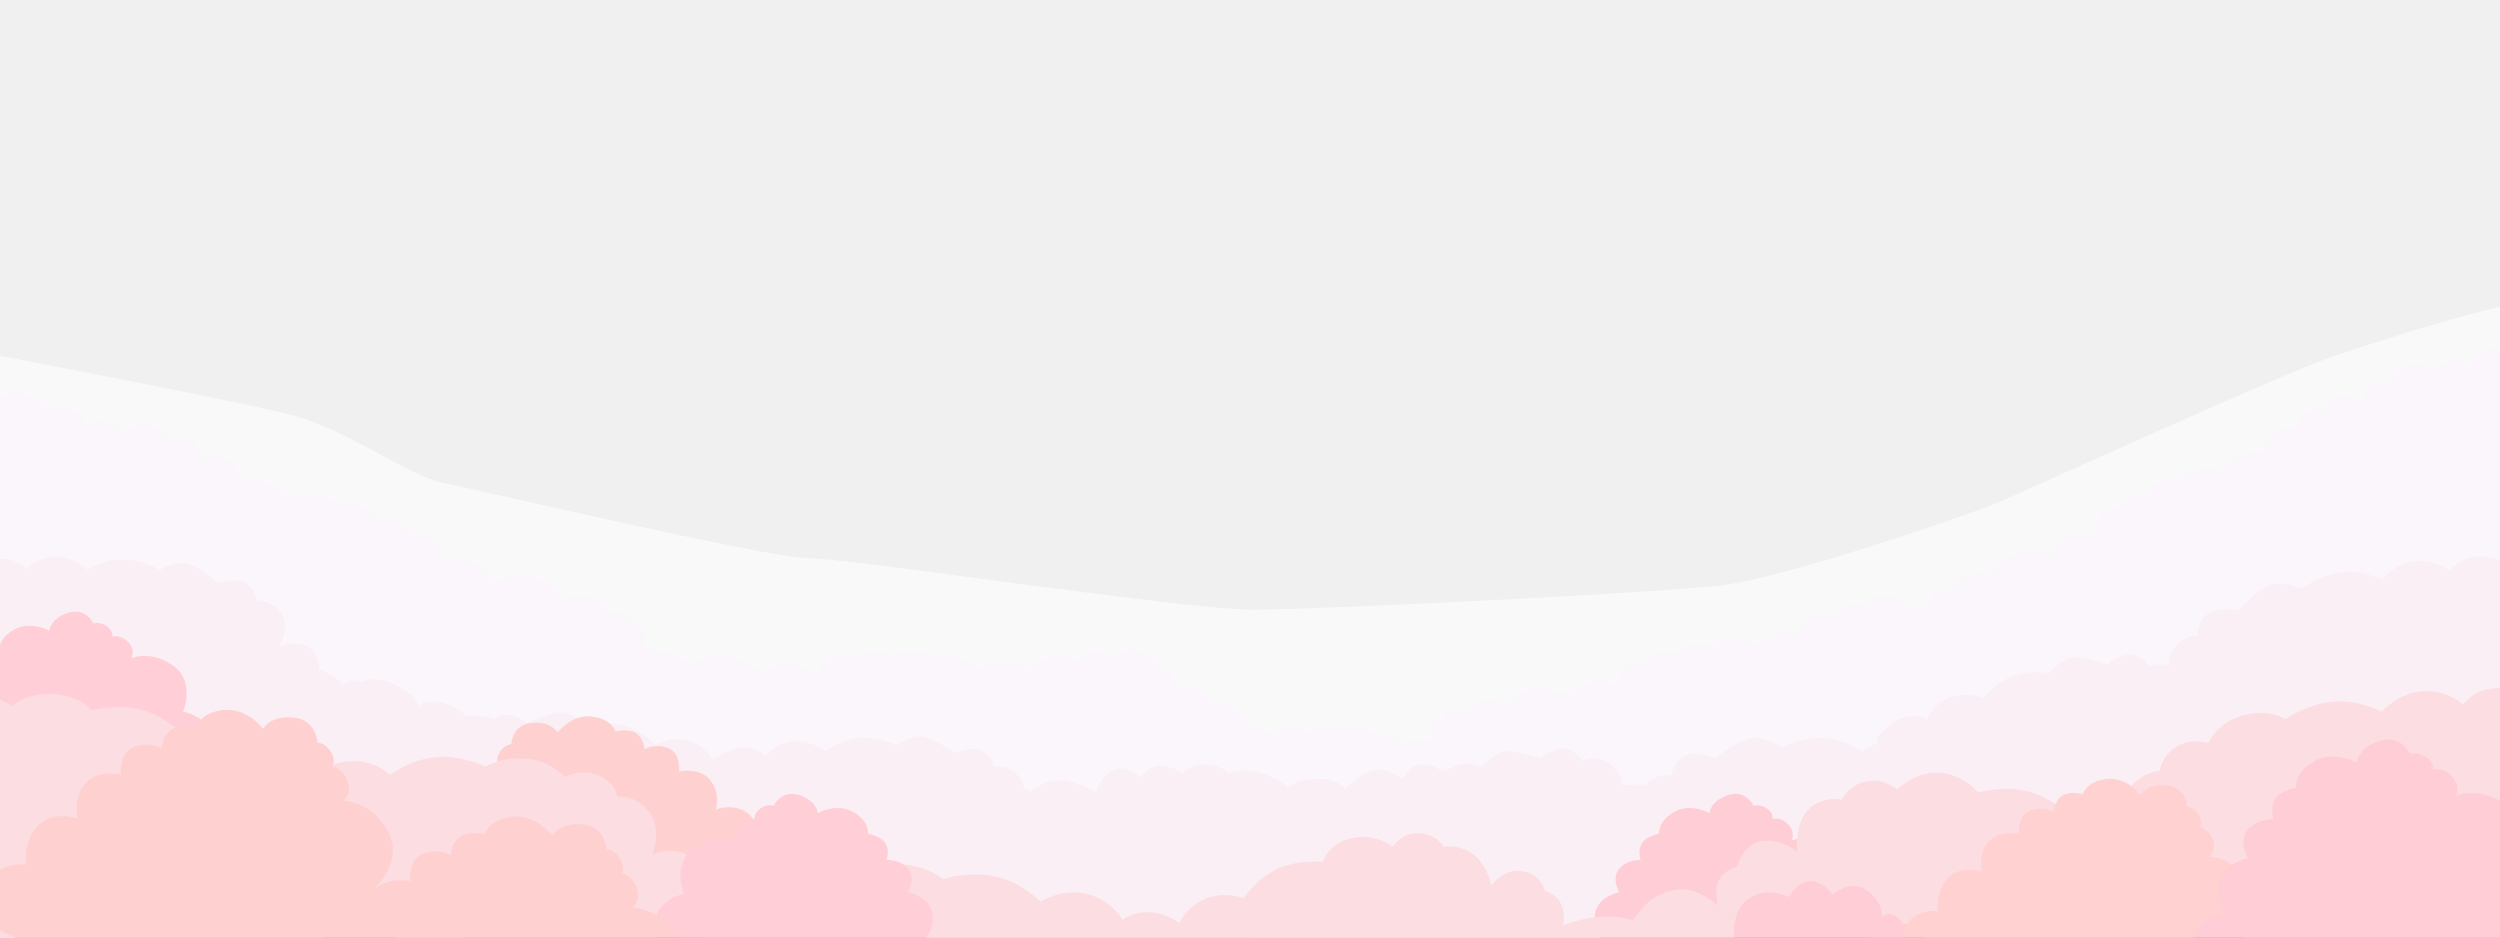
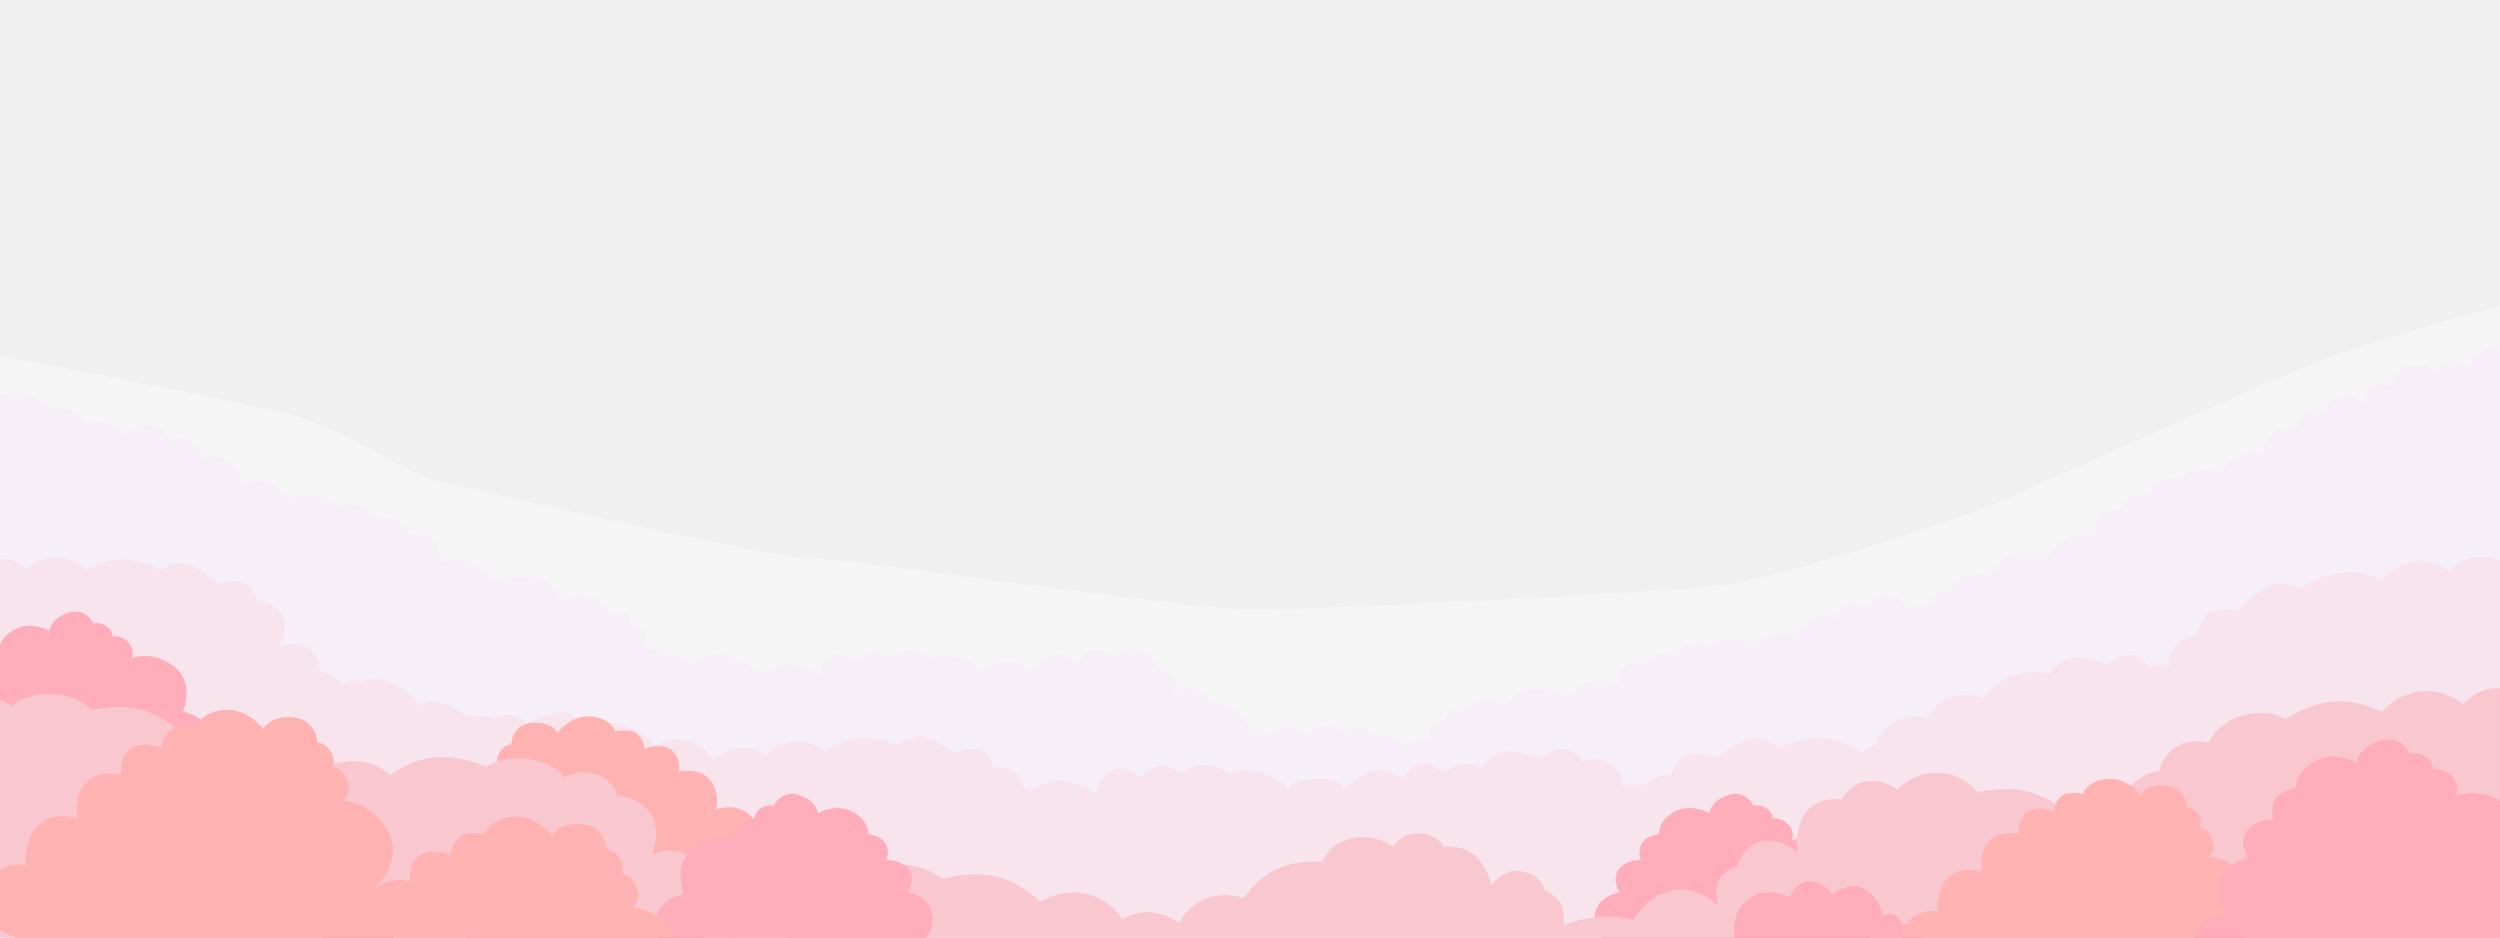
- <svg xmlns="http://www.w3.org/2000/svg" width="1920" height="720" version="1.1" viewBox="0 0 1920 720">
-   <g transform="translate(0 -332.36)">
-     <rect x="1192.5" y="-362.14" width="266.5" height="127" fill="#fff" fill-opacity=".399" />
-     <path transform="translate(0 332.36)" d="m1920 265.95c-1.972 0.058-4.06 0.27-6.285 0.748-14.541 3.123-18.766 15.471-18.766 15.471s-4.633-6.237-14.023-4.641c-9.39 1.596-10.467 8.896-10.467 8.896s-5.616-8.94-20.318-5.686c-14.703 3.254-13.377 15.906-13.377 15.906s-9.7-4.107-16.221 0.299-5.178 12.879-5.178 12.879-4.721-5.92-13.604-5.82c-1.269 0.014-2.623 0.152-4.061 0.447-11.498 2.358-11.393 11.641-11.393 11.641s-10.229-2.912-16.086 1.029c-5.857 3.941-5.527 11.828-5.527 11.828s-12.96-2.678-18.926 4.025c-5.965 6.703-8.682 15.193-8.682 15.193s-6.216-4.288-18.047 2.228c-11.831 6.516-11.422 11.299-11.422 11.299s-5.788-3.29-18.34-1.186c-12.552 2.104-15.842 7.891-15.842 7.891s-4.676-2.353-13.354 0.797c-8.678 3.15-10.484 10.186-10.484 10.186s-6.638-1.153-12.953 1.451c-6.316 2.604-7.664 10.977-7.664 10.977s-11.682-3.818-16.848 4.193c-5.165 8.011-2.189 14.639-2.189 14.639s-13.215-1.624-21.834 2.209c-8.619 3.833-12.984 13.152-12.984 13.152s-18.828-2.866-30.238 0.518c-11.41 3.383-15.541 15.436-15.541 15.436s-9.262-3.681-18.623-0.473c-9.361 3.208-13.697 12.869-13.697 12.869s-5.64-1.584-9.594 0.475c-3.953 2.058-3.828 7.553-3.828 7.553s-6.231 1.179-8.459 5.986c-0.277-0.257-0.577-0.509-0.912-0.744-5.78-4.054-10.463-2.131-10.463-2.131s-4.596-8.757-16.332-8.609c-11.737 0.147-13.385 9.281-13.385 9.281s-9.495-4.787-15.99-2.022-7.66 10.572-7.66 10.572-12.223-5.075-19.346 0.383c-7.123 5.458-11.391 13.283-11.391 13.283s-5.297-5.382-18.145-1.215c-12.848 4.167-13.348 8.941-13.348 8.941s-5.064-4.324-17.787-4.625c-12.724-0.301-17.047 4.762-17.047 4.762s-4.146-3.193-13.262-1.736c-9.116 1.457-12.219 8.025-12.219 8.025s-6.301-2.385-12.994-1.02c-6.693 1.366-9.598 9.334-9.598 9.334s-10.75-5.954-17.334 0.939c-6.584 6.893-4.914 13.963-4.914 13.963s-12.67-4.088-21.857-1.949c-9.188 2.138-15.234 10.467-15.234 10.467s-17.947-6.365-29.791-5.195c-11.844 1.17-18.176 12.229-18.176 12.229s-8.399-5.363-18.197-3.978c-9.798 1.385-15.879 10.055-15.879 10.055s-5.241-2.619-9.512-1.344c-4.271 1.276-5.184 6.695-5.184 6.695s-6.893-0.034-9.816 4.83c-2.924 4.864 0.596 10.75 0.596 10.75s-15.506-3.351-21.516 4.637c-0.069 0.092-0.128 0.187-0.193 0.279-0.901 3e-3 -1.49 0.107-1.49 0.107 0 0-0.25-4.25-4.5-7.25-4.25-3-12.5 0.25-12.5 0.25s-10.25-8-15.25-8-10.5 3.5-10.5 3.5-8-4.25-16.5-3.75c-8.5 0.5-15 5.25-15 5.25s-6-5.5-14-5c-8 0.5-12.5 6-12.5 6s-3.75-4.25-10.5-4c-2.056 0.076-4.087 0.573-5.92 1.223-1.313-5.548-4.317-13.12-11.201-16.66-11.54-5.935-17.613-5.269-17.613-5.269s-4.423-8.297-13.982-10.586c-9.559-2.288-16.297 3.545-16.297 3.545s5.679-7.472 0.443-13.572c-5.236-6.1-10.943-5.299-10.943-5.299s-2.607-10.954-15.598-14.096c-12.99-3.142-17.381 6.473-17.381 6.473s-9.127-7.957-17.072-6.734c-7.945 1.223-11.428 9.508-11.428 9.508 0 0-12.056-9.04-21.451-5.023-9.395 4.016-16.307 11.449-16.307 11.449s-4.327-7.428-19.676-6.447c-15.348 0.981-17.246 6.106-17.246 6.106s-4.367-6.195-18.32-10.109c-13.953-3.914-20.148 0.453-20.148 0.453s-3.677-4.689-14.145-5.648c-10.468-0.959-15.738 5.414-15.738 5.414s-6.279-4.404-14.049-4.781c-7.769-0.377-13.219 7.596-13.219 7.596s-10.184-9.595-19.389-3.844c-9.205 5.752-9.352 14.023-9.352 14.023s-12.83-8.078-23.568-8.305c-10.739-0.227-19.754 7.26-19.754 7.26s-18.01-12.076-31.406-14.119c-13.397-2.043-23.494 8.373-23.494 8.373s-7.748-8.267-18.934-9.508c-7.544-4.52-18.951-3.42-18.951-3.42s4.757-6.191 2.092-12.078c-2.664-5.887-10.463-6.76-10.463-6.76s-0.319-6.25-4.981-8.256c-4.662-2.006-10.934 0.264-10.934 0.264s-5.734-10.608-16.633-13.467c-10.898-2.859-21.107 2.098-21.107 2.098s-5.701-13.34-18.941-16.227c-13.241-2.886-34.379 1.945-34.379 1.945s-5.739-10.219-15.848-13.85c-10.109-3.631-24.979-0.68-24.979-0.68s2.824-7.775-3.713-16.439c-6.537-8.665-19.482-3.35-19.482-3.35s-2.233-9.396-9.623-11.824c-7.39-2.428-14.83-0.562-14.83-0.562s-2.642-7.839-12.76-10.689c-10.118-2.85-15.229 0.215-15.229 0.215s-4.22-6.296-18.65-7.635c-14.43-1.339-20.727 2.883-20.727 2.883s0.065-5.464-13.916-11.873c-13.981-6.409-20.682-1.022-20.682-1.022s-3.795-9.413-11.131-16.525c-7.336-7.113-21.828-2.986-21.828-2.986 1e-5 0-0.286-8.984-7.268-12.969-6.981-3.985-18.352 0.178-18.352 0.178s-0.658-10.548-13.912-12.264c-13.254-1.715-19.609 7.582-19.609 7.582s-3.08-7.977-13.115-10.221c-10.035-2.244-16.193 4.332-16.193 4.332s-1.516-9.521-10.949-13.141c-9.434-3.62-16.844-0.619-16.844-0.619 0 0-5.184-8.297-16.334-10.635-11.52-2.415-20.431-0.455-22.064-0.055v314.44l428.5 3.615c-0.577 6.08 0.172 14.034 6.109 20.236 11.108 11.603 32.52 17.859 32.52 17.859l160.99 60.146h331.16l19.82-79.963 104.74 4.242c4.879 4.531 10.389 5.123 10.389 5.123s-2.095 16.673 9.877 24.135c11.972 7.462 31.553 8.137 31.553 8.137l354.41 38.326h78.092l-0.949-138.72 352.79-29.014v-286.32zm-443.02 212.82c0.051 0.067 0.063 0.083 0.105 0.137-0.175 0.218-0.285 0.365-0.285 0.365s0.079-0.206 0.18-0.502z" fill="#f2e7f4" fill-rule="evenodd" />
-     <path transform="translate(0 332.36)" d="m1905.6 427.49c-1.653-0.041-3.319 0.025-4.973 0.229-13.227 1.631-19.199 11.086-19.199 11.086s-10.492-9.302-26.232-7.766c-15.741 1.536-25.703 14.133-25.703 14.133s-14.152-7.213-30.867-5.519c-16.715 1.693-30.965 12.482-30.965 12.482s-11.813-5.092-21.553-3.523c-9.74 1.569-27.197 20.369-27.197 20.369s-17.09-3.742-24.428 3.436c-7.338 7.178-6.49 15.533-6.49 15.533s-11.593-0.63-19.607 11.652c-2.478 3.798-2.963 8.089-2.455 12.203-8.97-2.989-15.49 0.838-15.49 0.838s-2.717-6.844-11.324-9.465c-8.607-2.621-20.393 7.193-20.393 7.193s-21.174-7.576-29.385-4.863c-8.211 2.713-15.346 11.445-15.346 11.445s-15.443-2.64-29.131 2.793c-13.688 5.433-21.785 16.762-21.785 16.762s-12.838-5.777-25.705-0.615c-12.867 5.162-17.271 16.635-17.271 16.635s-8.464-4.944-19.414-0.871c-10.95 4.073-19.047 15.4-19.047 15.4l0.979 3.428c-7.472 2.857-12.238 7.117-12.238 7.117s-12.72-9.516-29.479-10.691c-16.759-1.175-32.637 7.033-32.637 7.033s-10.774-7.028-20.639-7.139c-9.865-0.111-30.264 15.445-30.264 15.445s-16.206-6.594-24.658-0.77c-8.452 5.825-9.039 14.203-9.039 14.203s-10.755-2.46-20.549 7.369c-0.413-0.053-0.833-0.094-1.266-0.111-11.074-0.439-16.004 0.143-16.004 0.143s0.172-10.85-11.024-17.17-19.961-1.147-19.961-1.147-2.717-6.844-11.324-9.465c-8.607-2.621-20.393 7.193-20.393 7.193s-21.174-7.576-29.385-4.863c-8.211 2.713-15.344 11.445-15.344 11.445s-0.94-0.157-2.512-0.314c-1.287-0.526-2.681-0.986-4.199-1.353-7.781-1.882-12.942 0.11-16.15 2.531-2.092 0.49-4.2 1.108-6.271 1.93-0.517 0.205-1.011 0.433-1.512 0.654-3.923-2.672-10.629-6.372-16.793-5.424-9.392 1.445-13.508 11.24-13.508 11.24s-14.252-10.685-25.358-5.938c-11.106 4.747-19.275 13.533-19.275 13.533s-5.117-8.783-23.26-7.623c-18.143 1.159-20.385 7.219-20.385 7.219s-5.162-7.322-21.656-11.949c-16.494-4.627-23.818 0.535-23.818 0.535s-4.343-5.544-16.717-6.678c-12.374-1.134-18.607 6.4-18.607 6.4s-7.422-5.206-16.605-5.652c-9.184-0.446-15.625 8.98-15.625 8.98s-12.039-11.344-22.92-4.545c-10.881 6.799-11.055 16.576-11.055 16.576s-15.165-9.548-27.859-9.816c-12.694-0.269-23.35 8.582-23.35 8.582s-1.863-1.227-4.715-2.947c-0.399-3.317-1.592-6.561-4.152-9.16-9.044-9.178-18.918-6.611-18.918-6.611s-0.728-7.346-8.299-12.246c-7.571-4.9-21.637 1.305-21.637 1.305s-18.312-13.142-26.973-12.793c-8.661 0.349-17.943 6.793-17.943 6.793s-14.155-6.802-28.844-5.344c-14.689 1.459-25.617 10.139-25.617 10.139s-10.777-9.109-24.6-7.686c-13.823 1.424-21.232 11.266-21.232 11.266s-6.792-7.101-18.467-6.197c-10.291 0.797-19.979 7.62-22.137 9.23-0.724-1.351-6.272-11.036-18.67-14.689-13.329-3.928-25.59 3.057-25.59 3.057s-9.156-10.532-23.33-14.652c-14.174-4.12-29.334-0.019-29.334-0.019s-7.947-8.036-16.398-9.963c-8.451-1.927-28.857 7.646-28.857 7.646 1e-5 0-12.692-8.673-21.031-5.24-1.618 0.666-2.994 1.471-4.17 2.334-11.224-3.646-21.355-2.066-21.355-2.066s-7.192-6.882-19.238-10.277c-12.046-3.396-17.828 2.695-17.828 2.695-1.987-4.513-3.323-9.076-18.834-16.9-15.511-7.824-24.262-1.693-24.262-1.693s-8.937-3.036-15.709 2.234c-1.9-6.274-17.693-11.727-17.693-11.727s0.23-13.676-10.146-18.158c-10.377-4.482-20.789 0.746-20.789 0.746s9.651-16.745 1.316-26.867c-8.335-10.122-18.572-8.416-18.572-8.416 0 0-0.074-7.51-7.303-13.162-7.229-5.652-22.045-0.639-22.045-0.639s-17.369-14.981-26.178-15.412c-8.809-0.432-18.801 5.26-18.801 5.26s-13.729-8.178-28.748-8.031c-15.019 0.147-26.881 7.955-26.881 7.955s-10.096-10.208-24.234-10.018c-14.138 0.19-22.541 9.492-22.541 9.492s-6.24-7.813-18.154-7.955c-0.691-8e-3 -1.381 0.017-2.068 0.059v140.9l302.1 36.727c-0.457 5.857 5.398 14.334 5.398 14.334s-21.588-6.699-38.342-3.406c-16.753 3.293-20.451 17.563-23.527 21.307l-18.436 18.469 335.77 62.369h1.174l1.559-8.402 29.953 0.01c3.174 4.566 7.047 7.145 9.344 8.393h928.54l-1.32-44.641 276.62-69.777 111.16-22.555v-152.9c-4.013-1.289-9.125-2.509-14.402-2.641z" fill="#f3d5e2" fill-rule="evenodd" />
-     <path transform="translate(0 332.36)" d="m1333 609.69c-1.786-0.016-3.757 0.278-5.922 1-13.857 4.619-14.188 13.857-14.188 13.857s-14.186-8.249-27.053-0.99c-12.867 7.258-11.549 16.826-11.549 16.826s-10.228 1.651-13.527 7.59c-3.299 5.939-0.658 12.537-0.658 12.537s-9.24-0.991-16.168 6.268c-6.928 7.258-0.33 18.477-0.33 18.477s-14.845 2.64-18.145 14.518c-2.727 9.819 2.161 17.743 3.955 20.227h206.57c2.066-4.543 3.241-10.321 0.959-16.598-5.279-14.517-21.445-16.826-21.445-16.826s9.898-22.765-7.588-35.303c-17.486-12.537-32.004-5.609-32.004-5.609s3.38-6.382-2.558-12.518-11.975-4.211-11.975-4.211 0.677-4.881-4.932-8.346c-5.609-3.464-9.568-1.65-9.568-1.65s-4.228-9.16-13.873-9.248z" fill="#ff8094" fill-rule="evenodd" />
-     <path transform="translate(0 332.36)" d="m58.029 469.69c-1.786-0.016-3.757 0.278-5.922 1-13.857 4.619-14.188 13.857-14.188 13.857s-14.186-8.249-27.053-0.99c-6.961 3.927-9.755 8.52-10.867 11.918v166.79l132.28-3.182s29.034-5.278 34.973-29.033-13.197-40.25-13.197-40.25 13.197-11.878 7.918-26.395c-5.279-14.517-21.445-16.826-21.445-16.826s9.898-22.765-7.588-35.303c-17.486-12.537-32.004-5.609-32.004-5.609s3.38-6.382-2.559-12.518c-5.939-6.135-11.975-4.211-11.975-4.211s0.677-4.881-4.932-8.346c-5.609-3.464-9.568-1.65-9.568-1.65s-4.228-9.16-13.873-9.248z" fill="#ff8196" fill-rule="evenodd" />
-     <path transform="translate(0 332.36)" d="m451.33 550.13c-14.014 0.199-23.109 12.553-23.109 12.553s-4.234-8.872-19.709-7.51c-15.475 1.362-15.82 16.43-15.82 16.43s-4.63-0.093-8.635 5.662c-4.005 5.755-1.279 10.23-1.279 10.23s-6.701 0.679-9.896 9.18c-3.195 8.501 2.803 13.297 2.803 13.297s-17.096-0.612-28.846 19.025c-11.75 19.637 7.547 37.656 7.547 37.656s-14.795 9.1-13.797 25.498c0.998 16.399 18.904 22.396 18.904 22.396s-0.982 2.072-1.988 5.455h182.97l58.891-23.898s17.498-12.567 10.736-29.906c-6.762-17.339-26.1-14.301-26.1-14.301s1.952-15.767-8.185-25.902c-10.138-10.136-26.006-4.394-26.006-4.394s3.812-12.366-4.438-22.557c-8.249-10.19-23.852-6.477-23.852-6.477s1.687-13.74-8.146-17.887c-9.833-4.147-18.426 0.73-18.426 0.73s-0.221-7.555-5.955-11.951c-5.734-4.397-16.41-1.674-16.41-1.674s-2.765-9.893-18.393-11.525c-0.977-0.102-1.931-0.144-2.865-0.131z" fill="#f88" fill-rule="evenodd" />
-     <path transform="translate(0 332.36)" d="m1918 528.53c-0.994 0.01-1.99 0.056-2.982 0.145-15.878 1.414-23.398 12.477-23.398 12.477s-12.166-11.543-31.045-10.344c-18.88 1.199-31.299 15.854-31.299 15.854s-16.628-9.195-36.678-7.848c-20.05 1.348-37.521 13.668-37.521 13.668s-11.528-8.598-32.162-3.051c-20.634 5.547-26.795 21.217-26.795 21.217s-12.59-4.194-24.039 2.498-13.691 18.928-13.691 18.928-9.445 0.552-18.963 8.807c-9.518 8.255-7.346 24.607-7.346 24.607s-4.252-1.797-6.65-2.467c-18.22-5.09-34.774 4.652-34.774 4.652s-12.667-14.162-32.041-19.498c-19.374-5.336-39.93 0.537-39.93 0.537s-8.941-13.17-28.172-15.1c-19.231-1.93-33.48 12.816-33.48 12.816s-9.663-8.554-22.982-6.461c-13.319 2.094-19.701 14.254-19.701 14.254s-13.011-3.504-24.518 6.555c-11.507 10.058-9.891 33.166-9.891 33.166s-11.673-10.331-26.629-8.09c-14.957 2.241-19.346 20.008-19.346 20.008s-7.932 1.065-13.246 8.971c-5.314 7.906-1.152 20.9-1.152 20.9s-16.37-15.994-34.102-12.248c-17.732 3.746-23.721 13.414-31.67 23.248-4.914-1.551-10.348-2.658-16.205-2.856-20.824-0.704-37.024 7.072-37.024 7.072s1.966-11.532-2.594-18.301c-4.56-6.769-11.598-8.432-11.598-8.432s-2.043-13.144-18.777-15.271c-13.448-1.709-22.25 11.285-22.25 11.285s-3.405-17.47-15.1-24.908-21.453-4.805-21.453-4.805-3.621-8.848-17.871-10.387-21.022 10.146-21.022 10.146-14.341-10.648-32.102-6.416c-17.76 4.232-21.969 18.021-21.969 18.021s-19.059-1.986-35.332 5.738c-16.273 7.725-25.252 22.197-25.252 22.197s-16.13-6.025-31.422 1.303c-10.192 4.884-15.554 12.871-18.01 17.668-4.787-3.083-10.549-5.995-16.693-7.348-16.096-3.544-26.951 5.021-26.951 5.021s-8.405-15.166-27.393-19.855c-18.987-4.69-35.791 5.896-35.791 5.896s-13.533-14.237-33.721-19.145c-20.188-4.908-41.246 1.805-41.246 1.805s-10.618-9.741-30.135-11.215-33.646 10.787-33.646 10.787-12.378-9.19-25.568-5.521c-13.191 3.669-18.297 14.912-18.297 14.912s-14.199-2.774-24.566 4.012c-10.367 6.786-11.651 18.604-11.783 21.072-16.984-2.248-33.025-0.383-33.025-0.383 0 0 13.773-7.322 11.848-20.512-1.925-13.19-14.941-12.729-14.941-12.729s-3.82-13.608-16.965-19.604c-13.145-5.996-25.957 0.26-25.957 0.26s7.677-19.194-2.053-32.287c-10.372-13.957-24.91-12.281-24.91-12.281s-1.07-11.148-15.176-16.523c-14.106-5.375-25.219 1.76-25.219 1.76s-8.448-11.638-28.002-14.084c-19.554-2.446-32.611 5.988-32.611 5.988s-19.1-9.181-38.922-7.213c-19.821 1.968-34.568 13.682-34.568 13.682 0 0-9.229-9.826-25.682-10.635-16.453-0.809-24.439 5.738-24.439 5.738s-8.094-10.412-21.99-12.77-26.029 3.664-26.029 3.664-7.404-14.885-25.391-20.186c-17.987-5.3-34.531 4.125-34.531 4.125-1e-5 0-12.357-14.215-31.484-19.775-19.127-5.56-39.584-0.025-39.584-0.025s-7.975-11.093-29.754-12.318c-21.779-1.225-31.316 9.191-31.316 9.191s-3.949-2.682-9.283-4.971v182.68h1920v-191.42c-0.679-0.026-1.359-0.052-2.041-0.045z" fill="#f6a8b5" fill-rule="evenodd" />
-     <path transform="translate(0 332.36)" d="m607.95 609.69c-9.645 0.088-13.873 9.248-13.873 9.248s-3.958-1.814-9.566 1.65c-5.609 3.464-4.934 8.346-4.934 8.346s-6.034-1.925-11.973 4.211c-5.939 6.135-2.561 12.518-2.561 12.518s-14.516-6.928-32.002 5.609c-17.486 12.537-7.59 35.303-7.59 35.303s-16.165 2.309-21.443 16.826c-2.283 6.277-1.107 12.054 0.959 16.598h206.57c1.795-2.485 6.682-10.409 3.955-20.227-3.299-11.877-18.146-14.518-18.146-14.518s6.598-11.218-0.33-18.477c-6.928-7.258-16.166-6.268-16.166-6.268s2.639-6.598-0.66-12.537c-3.299-5.939-13.527-7.59-13.527-7.59s1.32-9.568-11.547-16.826c-12.867-7.258-27.055 0.99-27.055 0.99s-0.329-9.238-14.186-13.857c-2.165-0.722-4.138-1.016-5.924-1z" fill="#ff8196" fill-rule="evenodd" />
-     <path transform="translate(0 332.36)" d="m1390.3 676.92c-11.306 0.045-16.127 12.113-16.127 12.113s-16.17-8.971-30.984 1.115c-12.478 8.496-11.808 24.883-11.287 29.855h145.61c-2.978-2.291-6.424-2.578-6.424-2.578s0.245-3.18-3.553-6.156c-3.798-2.976-6.979-1.277-6.979-1.277s-0.206-4.631-5.922-7.158-9.244 1.408-9.244 1.408 1.088-11.725-11.945-20.564-26.166 3.717-26.166 3.717-5.675-10.52-16.98-10.475z" fill="#ff8094" fill-rule="evenodd" />
-     <path transform="translate(0 332.36)" d="m1620.9 598.13c-0.934-0.013-1.89 0.029-2.867 0.131-15.627 1.632-18.391 11.525-18.391 11.525s-10.678-2.723-16.412 1.674c-5.734 4.397-5.953 11.951-5.953 11.951s-8.592-4.878-18.426-0.73c-9.834 4.147-8.146 17.887-8.146 17.887s-15.602-3.714-23.852 6.477c-8.249 10.19-4.438 22.557-4.438 22.557s-15.87-5.741-26.008 4.394c-10.138 10.135-8.184 25.902-8.184 25.902s-19.338-3.038-26.1 14.301c-0.781 2.004-1.228 3.94-1.426 5.805h263.32c-3.195-3.503-6.176-5.35-6.176-5.35s19.297-18.019 7.547-37.656c-11.75-19.637-28.846-19.025-28.846-19.025s5.998-4.796 2.803-13.297c-3.195-8.501-9.896-9.18-9.896-9.18s2.726-4.475-1.279-10.23c-4.005-5.755-8.635-5.662-8.635-5.662s-0.345-15.067-15.82-16.43c-15.475-1.362-19.709 7.51-19.709 7.51s-9.096-12.353-23.109-12.553z" fill="#ff8989" fill-rule="evenodd" />
-     <path transform="translate(0 332.36)" d="m1834.3 567.92c-2.156-0.02-4.537 0.336-7.15 1.207-16.726 5.575-17.123 16.727-17.123 16.727s-17.123-9.956-32.654-1.195c-15.531 8.761-13.94 20.311-13.94 20.311s-12.344 1.99-16.326 9.158c-3.982 7.168-0.797 15.133-0.797 15.133s-11.151-1.195-19.514 7.566c-8.363 8.761-0.398 22.301-0.398 22.301s-17.92 3.185-21.902 17.521c-3.982 14.336 5.576 25.486 5.576 25.486s-19.114 1.195-25.088 16.328c-0.203 0.513-0.386 1.027-0.555 1.541h235.55v-104.94c-18.925-10.853-33.889-3.728-33.889-3.728s4.08-7.704-3.088-15.109-14.453-5.084-14.453-5.084 0.817-5.891-5.953-10.072c-6.77-4.181-11.549-1.99-11.549-1.99s-5.103-11.058-16.744-11.164z" fill="#ff8094" fill-rule="evenodd" />
-     <path transform="translate(0 332.36)" d="m175.07 545.13c-1.093-0.016-2.211 0.033-3.353 0.152-18.278 1.909-21.512 13.48-21.512 13.48s-12.489-3.183-19.195 1.959c-6.706 5.142-6.963 13.98-6.963 13.98s-10.053-5.706-21.555-0.855c-11.502 4.851-9.527 20.92-9.527 20.92s-18.25-4.343-27.898 7.576c-9.649 11.919-5.189 26.383-5.189 26.383s-18.562-6.715-30.42 5.141c-11.858 11.855-9.572 30.297-9.572 30.297s-10.643-1.671-19.881 3.826v46.324c1.155 1.011 1.91 1.557 1.91 1.557l10.184 4.133h290.38c1.145-2.586 1.926-5.492 2.125-8.758 1.167-19.18-16.137-29.824-16.137-29.824s22.572-21.074 8.828-44.043c-13.743-22.968-33.74-22.254-33.74-22.254s7.017-5.608 3.279-15.551c-3.737-9.943-11.576-10.738-11.576-10.738s3.188-5.235-1.496-11.967c-4.684-6.732-10.1-6.621-10.1-6.621s-0.403-17.625-18.504-19.219c-18.101-1.593-23.053 8.785-23.053 8.785s-10.638-14.45-27.029-14.684z" fill="#f88" fill-rule="evenodd" />
-     <path transform="translate(0 332.36)" d="m397.1 627.15c-1.093-0.016-2.211 0.031-3.353 0.15-18.278 1.909-21.512 13.482-21.512 13.482s-12.489-3.186-19.195 1.957c-6.706 5.142-6.963 13.98-6.963 13.98s-10.051-5.706-21.553-0.855c-11.502 4.851-9.529 20.92-9.529 20.92s-18.25-4.341-27.898 7.578c-9.649 11.919-5.189 26.383-5.189 26.383s-18.56-6.716-30.418 5.139c-1.302 1.302-2.426 2.686-3.408 4.113h271.57c-0.115-0.201-0.212-0.401-0.332-0.602-13.743-22.968-33.74-22.252-33.74-22.252s7.017-5.61 3.279-15.553c-3.737-9.943-11.576-10.738-11.576-10.738s3.188-5.233-1.496-11.965c-4.684-6.732-10.1-6.623-10.1-6.623s-0.403-17.624-18.504-19.217c-18.101-1.593-23.053 8.783-23.053 8.783s-10.638-14.448-27.029-14.682z" fill="#f88" fill-rule="evenodd" />
-     <path transform="translate(0 332.36)" d="m1920 235.65c-50.625 11.773-99.427 28.933-122.54 36.043-36.77 11.314-246.07 107.48-267.29 115.97s-159.81 56.568-210.72 62.225c-50.912 5.657-306.88 18.385-357.79 18.385-50.912 0-309.71-39.598-340.83-39.598-31.113 0-258.8-53.74-281.43-57.982-22.627-4.243-72.127-39.598-111.72-50.912-26.52-7.577-148.96-31.42-227.69-46.492v446.71h1920v-484.35z" fill="#fff" fill-opacity=".608" />
+ <svg xmlns="http://www.w3.org/2000/svg" width="1920" height="720" version="1.1" viewBox="0 0 1920 720" id="svg2">
+   <defs id="defs38" />
+   <g transform="translate(0 -332.36)" id="g6">
+     <rect x="1192.5" y="-362.14" width="266.5" height="127" id="rect8" fill-opacity=".399" fill="#fff" />
+     <path transform="translate(0 332.36)" d="m1920 265.95c-1.972 0.058-4.06 0.27-6.285 0.748-14.541 3.123-18.766 15.471-18.766 15.471s-4.633-6.237-14.023-4.641c-9.39 1.596-10.467 8.896-10.467 8.896s-5.616-8.94-20.318-5.686c-14.703 3.254-13.377 15.906-13.377 15.906s-9.7-4.107-16.221 0.299-5.178 12.879-5.178 12.879-4.721-5.92-13.604-5.82c-1.269 0.014-2.623 0.152-4.061 0.447-11.498 2.358-11.393 11.641-11.393 11.641s-10.229-2.912-16.086 1.029c-5.857 3.941-5.527 11.828-5.527 11.828s-12.96-2.678-18.926 4.025c-5.965 6.703-8.682 15.193-8.682 15.193s-6.216-4.288-18.047 2.228c-11.831 6.516-11.422 11.299-11.422 11.299s-5.788-3.29-18.34-1.186c-12.552 2.104-15.842 7.891-15.842 7.891s-4.676-2.353-13.354 0.797c-8.678 3.15-10.484 10.186-10.484 10.186s-6.638-1.153-12.953 1.451c-6.316 2.604-7.664 10.977-7.664 10.977s-11.682-3.818-16.848 4.193c-5.165 8.011-2.189 14.639-2.189 14.639s-13.215-1.624-21.834 2.209c-8.619 3.833-12.984 13.152-12.984 13.152s-18.828-2.866-30.238 0.518c-11.41 3.383-15.541 15.436-15.541 15.436s-9.262-3.681-18.623-0.473c-9.361 3.208-13.697 12.869-13.697 12.869s-5.64-1.584-9.594 0.475c-3.953 2.058-3.828 7.553-3.828 7.553s-6.231 1.179-8.459 5.986c-0.277-0.257-0.577-0.509-0.912-0.744-5.78-4.054-10.463-2.131-10.463-2.131s-4.596-8.757-16.332-8.609c-11.737 0.147-13.385 9.281-13.385 9.281s-9.495-4.787-15.99-2.022-7.66 10.572-7.66 10.572-12.223-5.075-19.346 0.383c-7.123 5.458-11.391 13.283-11.391 13.283s-5.297-5.382-18.145-1.215c-12.848 4.167-13.348 8.941-13.348 8.941s-5.064-4.324-17.787-4.625c-12.724-0.301-17.047 4.762-17.047 4.762s-4.146-3.193-13.262-1.736c-9.116 1.457-12.219 8.025-12.219 8.025s-6.301-2.385-12.994-1.02c-6.693 1.366-9.598 9.334-9.598 9.334s-10.75-5.954-17.334 0.939c-6.584 6.893-4.914 13.963-4.914 13.963s-12.67-4.088-21.857-1.949c-9.188 2.138-15.234 10.467-15.234 10.467s-17.947-6.365-29.791-5.195c-11.844 1.17-18.176 12.229-18.176 12.229s-8.399-5.363-18.197-3.978c-9.798 1.385-15.879 10.055-15.879 10.055s-5.241-2.619-9.512-1.344c-4.271 1.276-5.184 6.695-5.184 6.695s-6.893-0.034-9.816 4.83c-2.924 4.864 0.596 10.75 0.596 10.75s-15.506-3.351-21.516 4.637c-0.069 0.092-0.128 0.187-0.193 0.279-0.901 3e-3 -1.49 0.107-1.49 0.107 0 0-0.25-4.25-4.5-7.25-4.25-3-12.5 0.25-12.5 0.25s-10.25-8-15.25-8-10.5 3.5-10.5 3.5-8-4.25-16.5-3.75c-8.5 0.5-15 5.25-15 5.25s-6-5.5-14-5c-8 0.5-12.5 6-12.5 6s-3.75-4.25-10.5-4c-2.056 0.076-4.087 0.573-5.92 1.223-1.313-5.548-4.317-13.12-11.201-16.66-11.54-5.935-17.613-5.269-17.613-5.269s-4.423-8.297-13.982-10.586c-9.559-2.288-16.297 3.545-16.297 3.545s5.679-7.472 0.443-13.572c-5.236-6.1-10.943-5.299-10.943-5.299s-2.607-10.954-15.598-14.096c-12.99-3.142-17.381 6.473-17.381 6.473s-9.127-7.957-17.072-6.734c-7.945 1.223-11.428 9.508-11.428 9.508 0 0-12.056-9.04-21.451-5.023-9.395 4.016-16.307 11.449-16.307 11.449s-4.327-7.428-19.676-6.447c-15.348 0.981-17.246 6.106-17.246 6.106s-4.367-6.195-18.32-10.109c-13.953-3.914-20.148 0.453-20.148 0.453s-3.677-4.689-14.145-5.648c-10.468-0.959-15.738 5.414-15.738 5.414s-6.279-4.404-14.049-4.781c-7.769-0.377-13.219 7.596-13.219 7.596s-10.184-9.595-19.389-3.844c-9.205 5.752-9.352 14.023-9.352 14.023s-12.83-8.078-23.568-8.305c-10.739-0.227-19.754 7.26-19.754 7.26s-18.01-12.076-31.406-14.119c-13.397-2.043-23.494 8.373-23.494 8.373s-7.748-8.267-18.934-9.508c-7.544-4.52-18.951-3.42-18.951-3.42s4.757-6.191 2.092-12.078c-2.664-5.887-10.463-6.76-10.463-6.76s-0.319-6.25-4.981-8.256c-4.662-2.006-10.934 0.264-10.934 0.264s-5.734-10.608-16.633-13.467c-10.898-2.859-21.107 2.098-21.107 2.098s-5.701-13.34-18.941-16.227c-13.241-2.886-34.379 1.945-34.379 1.945s-5.739-10.219-15.848-13.85c-10.109-3.631-24.979-0.68-24.979-0.68s2.824-7.775-3.713-16.439c-6.537-8.665-19.482-3.35-19.482-3.35s-2.233-9.396-9.623-11.824c-7.39-2.428-14.83-0.562-14.83-0.562s-2.642-7.839-12.76-10.689c-10.118-2.85-15.229 0.215-15.229 0.215s-4.22-6.296-18.65-7.635c-14.43-1.339-20.727 2.883-20.727 2.883s0.065-5.464-13.916-11.873c-13.981-6.409-20.682-1.022-20.682-1.022s-3.795-9.413-11.131-16.525c-7.336-7.113-21.828-2.986-21.828-2.986 1e-5 0-0.286-8.984-7.268-12.969-6.981-3.985-18.352 0.178-18.352 0.178s-0.658-10.548-13.912-12.264c-13.254-1.715-19.609 7.582-19.609 7.582s-3.08-7.977-13.115-10.221c-10.035-2.244-16.193 4.332-16.193 4.332s-1.516-9.521-10.949-13.141c-9.434-3.62-16.844-0.619-16.844-0.619 0 0-5.184-8.297-16.334-10.635-11.52-2.415-20.431-0.455-22.064-0.055v314.44l428.5 3.615c-0.577 6.08 0.172 14.034 6.109 20.236 11.108 11.603 32.52 17.859 32.52 17.859l160.99 60.146h331.16l19.82-79.963 104.74 4.242c4.879 4.531 10.389 5.123 10.389 5.123s-2.095 16.673 9.877 24.135c11.972 7.462 31.553 8.137 31.553 8.137l354.41 38.326h78.092l-0.949-138.72 352.79-29.014v-286.32zm-443.02 212.82c0.051 0.067 0.063 0.083 0.105 0.137-0.175 0.218-0.285 0.365-0.285 0.365s0.079-0.206 0.18-0.502z" id="path10" fill-rule="evenodd" fill="#f2e7f4" />
+     <path transform="translate(0 332.36)" d="m1905.6 427.49c-1.653-0.041-3.319 0.025-4.973 0.229-13.227 1.631-19.199 11.086-19.199 11.086s-10.492-9.302-26.232-7.766c-15.741 1.536-25.703 14.133-25.703 14.133s-14.152-7.213-30.867-5.519c-16.715 1.693-30.965 12.482-30.965 12.482s-11.813-5.092-21.553-3.523c-9.74 1.569-27.197 20.369-27.197 20.369s-17.09-3.742-24.428 3.436c-7.338 7.178-6.49 15.533-6.49 15.533s-11.593-0.63-19.607 11.652c-2.478 3.798-2.963 8.089-2.455 12.203-8.97-2.989-15.49 0.838-15.49 0.838s-2.717-6.844-11.324-9.465c-8.607-2.621-20.393 7.193-20.393 7.193s-21.174-7.576-29.385-4.863c-8.211 2.713-15.346 11.445-15.346 11.445s-15.443-2.64-29.131 2.793c-13.688 5.433-21.785 16.762-21.785 16.762s-12.838-5.777-25.705-0.615c-12.867 5.162-17.271 16.635-17.271 16.635s-8.464-4.944-19.414-0.871c-10.95 4.073-19.047 15.4-19.047 15.4l0.979 3.428c-7.472 2.857-12.238 7.117-12.238 7.117s-12.72-9.516-29.479-10.691c-16.759-1.175-32.637 7.033-32.637 7.033s-10.774-7.028-20.639-7.139c-9.865-0.111-30.264 15.445-30.264 15.445s-16.206-6.594-24.658-0.77c-8.452 5.825-9.039 14.203-9.039 14.203s-10.755-2.46-20.549 7.369c-0.413-0.053-0.833-0.094-1.266-0.111-11.074-0.439-16.004 0.143-16.004 0.143s0.172-10.85-11.024-17.17-19.961-1.147-19.961-1.147-2.717-6.844-11.324-9.465c-8.607-2.621-20.393 7.193-20.393 7.193s-21.174-7.576-29.385-4.863c-8.211 2.713-15.344 11.445-15.344 11.445s-0.94-0.157-2.512-0.314c-1.287-0.526-2.681-0.986-4.199-1.353-7.781-1.882-12.942 0.11-16.15 2.531-2.092 0.49-4.2 1.108-6.271 1.93-0.517 0.205-1.011 0.433-1.512 0.654-3.923-2.672-10.629-6.372-16.793-5.424-9.392 1.445-13.508 11.24-13.508 11.24s-14.252-10.685-25.358-5.938c-11.106 4.747-19.275 13.533-19.275 13.533s-5.117-8.783-23.26-7.623c-18.143 1.159-20.385 7.219-20.385 7.219s-5.162-7.322-21.656-11.949c-16.494-4.627-23.818 0.535-23.818 0.535s-4.343-5.544-16.717-6.678c-12.374-1.134-18.607 6.4-18.607 6.4s-7.422-5.206-16.605-5.652c-9.184-0.446-15.625 8.98-15.625 8.98s-12.039-11.344-22.92-4.545c-10.881 6.799-11.055 16.576-11.055 16.576s-15.165-9.548-27.859-9.816c-12.694-0.269-23.35 8.582-23.35 8.582s-1.863-1.227-4.715-2.947c-0.399-3.317-1.592-6.561-4.152-9.16-9.044-9.178-18.918-6.611-18.918-6.611s-0.728-7.346-8.299-12.246c-7.571-4.9-21.637 1.305-21.637 1.305s-18.312-13.142-26.973-12.793c-8.661 0.349-17.943 6.793-17.943 6.793s-14.155-6.802-28.844-5.344c-14.689 1.459-25.617 10.139-25.617 10.139s-10.777-9.109-24.6-7.686c-13.823 1.424-21.232 11.266-21.232 11.266s-6.792-7.101-18.467-6.197c-10.291 0.797-19.979 7.62-22.137 9.23-0.724-1.351-6.272-11.036-18.67-14.689-13.329-3.928-25.59 3.057-25.59 3.057s-9.156-10.532-23.33-14.652c-14.174-4.12-29.334-0.019-29.334-0.019s-7.947-8.036-16.398-9.963c-8.451-1.927-28.857 7.646-28.857 7.646 1e-5 0-12.692-8.673-21.031-5.24-1.618 0.666-2.994 1.471-4.17 2.334-11.224-3.646-21.355-2.066-21.355-2.066s-7.192-6.882-19.238-10.277c-12.046-3.396-17.828 2.695-17.828 2.695-1.987-4.513-3.323-9.076-18.834-16.9-15.511-7.824-24.262-1.693-24.262-1.693s-8.937-3.036-15.709 2.234c-1.9-6.274-17.693-11.727-17.693-11.727s0.23-13.676-10.146-18.158c-10.377-4.482-20.789 0.746-20.789 0.746s9.651-16.745 1.316-26.867c-8.335-10.122-18.572-8.416-18.572-8.416 0 0-0.074-7.51-7.303-13.162-7.229-5.652-22.045-0.639-22.045-0.639s-17.369-14.981-26.178-15.412c-8.809-0.432-18.801 5.26-18.801 5.26s-13.729-8.178-28.748-8.031c-15.019 0.147-26.881 7.955-26.881 7.955s-10.096-10.208-24.234-10.018c-14.138 0.19-22.541 9.492-22.541 9.492s-6.24-7.813-18.154-7.955c-0.691-8e-3 -1.381 0.017-2.068 0.059v140.9l302.1 36.727c-0.457 5.857 5.398 14.334 5.398 14.334s-21.588-6.699-38.342-3.406c-16.753 3.293-20.451 17.563-23.527 21.307l-18.436 18.469 335.77 62.369h1.174l1.559-8.402 29.953 0.01c3.174 4.566 7.047 7.145 9.344 8.393h928.54l-1.32-44.641 276.62-69.777 111.16-22.555v-152.9c-4.013-1.289-9.125-2.509-14.402-2.641z" id="path12" fill-rule="evenodd" fill="#f3d5e2" />
+     <path transform="translate(0 332.36)" d="m1333 609.69c-1.786-0.016-3.757 0.278-5.922 1-13.857 4.619-14.188 13.857-14.188 13.857s-14.186-8.249-27.053-0.99c-12.867 7.258-11.549 16.826-11.549 16.826s-10.228 1.651-13.527 7.59c-3.299 5.939-0.658 12.537-0.658 12.537s-9.24-0.991-16.168 6.268c-6.928 7.258-0.33 18.477-0.33 18.477s-14.845 2.64-18.145 14.518c-2.727 9.819 2.161 17.743 3.955 20.227h206.57c2.066-4.543 3.241-10.321 0.959-16.598-5.279-14.517-21.445-16.826-21.445-16.826s9.898-22.765-7.588-35.303c-17.486-12.537-32.004-5.609-32.004-5.609s3.38-6.382-2.558-12.518-11.975-4.211-11.975-4.211 0.677-4.881-4.932-8.346c-5.609-3.464-9.568-1.65-9.568-1.65s-4.228-9.16-13.873-9.248z" id="path14" fill-rule="evenodd" fill="#ff8094" />
+     <path transform="translate(0 332.36)" d="m58.029 469.69c-1.786-0.016-3.757 0.278-5.922 1-13.857 4.619-14.188 13.857-14.188 13.857s-14.186-8.249-27.053-0.99c-6.961 3.927-9.755 8.52-10.867 11.918v166.79l132.28-3.182s29.034-5.278 34.973-29.033-13.197-40.25-13.197-40.25 13.197-11.878 7.918-26.395c-5.279-14.517-21.445-16.826-21.445-16.826s9.898-22.765-7.588-35.303c-17.486-12.537-32.004-5.609-32.004-5.609s3.38-6.382-2.559-12.518c-5.939-6.135-11.975-4.211-11.975-4.211s0.677-4.881-4.932-8.346c-5.609-3.464-9.568-1.65-9.568-1.65s-4.228-9.16-13.873-9.248z" id="path16" fill-rule="evenodd" fill="#ff8196" />
+     <path transform="translate(0 332.36)" d="m451.33 550.13c-14.014 0.199-23.109 12.553-23.109 12.553s-4.234-8.872-19.709-7.51c-15.475 1.362-15.82 16.43-15.82 16.43s-4.63-0.093-8.635 5.662c-4.005 5.755-1.279 10.23-1.279 10.23s-6.701 0.679-9.896 9.18c-3.195 8.501 2.803 13.297 2.803 13.297s-17.096-0.612-28.846 19.025c-11.75 19.637 7.547 37.656 7.547 37.656s-14.795 9.1-13.797 25.498c0.998 16.399 18.904 22.396 18.904 22.396s-0.982 2.072-1.988 5.455h182.97l58.891-23.898s17.498-12.567 10.736-29.906c-6.762-17.339-26.1-14.301-26.1-14.301s1.952-15.767-8.185-25.902c-10.138-10.136-26.006-4.394-26.006-4.394s3.812-12.366-4.438-22.557c-8.249-10.19-23.852-6.477-23.852-6.477s1.687-13.74-8.146-17.887c-9.833-4.147-18.426 0.73-18.426 0.73s-0.221-7.555-5.955-11.951c-5.734-4.397-16.41-1.674-16.41-1.674s-2.765-9.893-18.393-11.525c-0.977-0.102-1.931-0.144-2.865-0.131z" id="path18" fill-rule="evenodd" fill="#f88" />
+     <path transform="translate(0 332.36)" d="m1918 528.53c-0.994 0.01-1.99 0.056-2.982 0.145-15.878 1.414-23.398 12.477-23.398 12.477s-12.166-11.543-31.045-10.344c-18.88 1.199-31.299 15.854-31.299 15.854s-16.628-9.195-36.678-7.848c-20.05 1.348-37.521 13.668-37.521 13.668s-11.528-8.598-32.162-3.051c-20.634 5.547-26.795 21.217-26.795 21.217s-12.59-4.194-24.039 2.498-13.691 18.928-13.691 18.928-9.445 0.552-18.963 8.807c-9.518 8.255-7.346 24.607-7.346 24.607s-4.252-1.797-6.65-2.467c-18.22-5.09-34.774 4.652-34.774 4.652s-12.667-14.162-32.041-19.498c-19.374-5.336-39.93 0.537-39.93 0.537s-8.941-13.17-28.172-15.1c-19.231-1.93-33.48 12.816-33.48 12.816s-9.663-8.554-22.982-6.461c-13.319 2.094-19.701 14.254-19.701 14.254s-13.011-3.504-24.518 6.555c-11.507 10.058-9.891 33.166-9.891 33.166s-11.673-10.331-26.629-8.09c-14.957 2.241-19.346 20.008-19.346 20.008s-7.932 1.065-13.246 8.971c-5.314 7.906-1.152 20.9-1.152 20.9s-16.37-15.994-34.102-12.248c-17.732 3.746-23.721 13.414-31.67 23.248-4.914-1.551-10.348-2.658-16.205-2.856-20.824-0.704-37.024 7.072-37.024 7.072s1.966-11.532-2.594-18.301c-4.56-6.769-11.598-8.432-11.598-8.432s-2.043-13.144-18.777-15.271c-13.448-1.709-22.25 11.285-22.25 11.285s-3.405-17.47-15.1-24.908-21.453-4.805-21.453-4.805-3.621-8.848-17.871-10.387-21.022 10.146-21.022 10.146-14.341-10.648-32.102-6.416c-17.76 4.232-21.969 18.021-21.969 18.021s-19.059-1.986-35.332 5.738c-16.273 7.725-25.252 22.197-25.252 22.197s-16.13-6.025-31.422 1.303c-10.192 4.884-15.554 12.871-18.01 17.668-4.787-3.083-10.549-5.995-16.693-7.348-16.096-3.544-26.951 5.021-26.951 5.021s-8.405-15.166-27.393-19.855c-18.987-4.69-35.791 5.896-35.791 5.896s-13.533-14.237-33.721-19.145c-20.188-4.908-41.246 1.805-41.246 1.805s-10.618-9.741-30.135-11.215-33.646 10.787-33.646 10.787-12.378-9.19-25.568-5.521c-13.191 3.669-18.297 14.912-18.297 14.912s-14.199-2.774-24.566 4.012c-10.367 6.786-11.651 18.604-11.783 21.072-16.984-2.248-33.025-0.383-33.025-0.383 0 0 13.773-7.322 11.848-20.512-1.925-13.19-14.941-12.729-14.941-12.729s-3.82-13.608-16.965-19.604c-13.145-5.996-25.957 0.26-25.957 0.26s7.677-19.194-2.053-32.287c-10.372-13.957-24.91-12.281-24.91-12.281s-1.07-11.148-15.176-16.523c-14.106-5.375-25.219 1.76-25.219 1.76s-8.448-11.638-28.002-14.084c-19.554-2.446-32.611 5.988-32.611 5.988s-19.1-9.181-38.922-7.213c-19.821 1.968-34.568 13.682-34.568 13.682 0 0-9.229-9.826-25.682-10.635-16.453-0.809-24.439 5.738-24.439 5.738s-8.094-10.412-21.99-12.77-26.029 3.664-26.029 3.664-7.404-14.885-25.391-20.186c-17.987-5.3-34.531 4.125-34.531 4.125-1e-5 0-12.357-14.215-31.484-19.775-19.127-5.56-39.584-0.025-39.584-0.025s-7.975-11.093-29.754-12.318c-21.779-1.225-31.316 9.191-31.316 9.191s-3.949-2.682-9.283-4.971v182.68h1920v-191.42c-0.679-0.026-1.359-0.052-2.041-0.045z" id="path20" fill-rule="evenodd" fill="#f6a8b5" />
+     <path transform="translate(0 332.36)" d="m607.95 609.69c-9.645 0.088-13.873 9.248-13.873 9.248s-3.958-1.814-9.566 1.65c-5.609 3.464-4.934 8.346-4.934 8.346s-6.034-1.925-11.973 4.211c-5.939 6.135-2.561 12.518-2.561 12.518s-14.516-6.928-32.002 5.609c-17.486 12.537-7.59 35.303-7.59 35.303s-16.165 2.309-21.443 16.826c-2.283 6.277-1.107 12.054 0.959 16.598h206.57c1.795-2.485 6.682-10.409 3.955-20.227-3.299-11.877-18.146-14.518-18.146-14.518s6.598-11.218-0.33-18.477c-6.928-7.258-16.166-6.268-16.166-6.268s2.639-6.598-0.66-12.537c-3.299-5.939-13.527-7.59-13.527-7.59s1.32-9.568-11.547-16.826c-12.867-7.258-27.055 0.99-27.055 0.99s-0.329-9.238-14.186-13.857c-2.165-0.722-4.138-1.016-5.924-1z" id="path22" fill-rule="evenodd" fill="#ff8196" />
+     <path transform="translate(0 332.36)" d="m1390.3 676.92c-11.306 0.045-16.127 12.113-16.127 12.113s-16.17-8.971-30.984 1.115c-12.478 8.496-11.808 24.883-11.287 29.855h145.61c-2.978-2.291-6.424-2.578-6.424-2.578s0.245-3.18-3.553-6.156c-3.798-2.976-6.979-1.277-6.979-1.277s-0.206-4.631-5.922-7.158-9.244 1.408-9.244 1.408 1.088-11.725-11.945-20.564-26.166 3.717-26.166 3.717-5.675-10.52-16.98-10.475z" id="path24" fill-rule="evenodd" fill="#ff8094" />
+     <path transform="translate(0 332.36)" d="m1620.9 598.13c-0.934-0.013-1.89 0.029-2.867 0.131-15.627 1.632-18.391 11.525-18.391 11.525s-10.678-2.723-16.412 1.674c-5.734 4.397-5.953 11.951-5.953 11.951s-8.592-4.878-18.426-0.73c-9.834 4.147-8.146 17.887-8.146 17.887s-15.602-3.714-23.852 6.477c-8.249 10.19-4.438 22.557-4.438 22.557s-15.87-5.741-26.008 4.394c-10.138 10.135-8.184 25.902-8.184 25.902s-19.338-3.038-26.1 14.301c-0.781 2.004-1.228 3.94-1.426 5.805h263.32c-3.195-3.503-6.176-5.35-6.176-5.35s19.297-18.019 7.547-37.656c-11.75-19.637-28.846-19.025-28.846-19.025s5.998-4.796 2.803-13.297c-3.195-8.501-9.896-9.18-9.896-9.18s2.726-4.475-1.279-10.23c-4.005-5.755-8.635-5.662-8.635-5.662s-0.345-15.067-15.82-16.43c-15.475-1.362-19.709 7.51-19.709 7.51s-9.096-12.353-23.109-12.553z" id="path26" fill-rule="evenodd" fill="#ff8989" />
+     <path transform="translate(0 332.36)" d="m1834.3 567.92c-2.156-0.02-4.537 0.336-7.15 1.207-16.726 5.575-17.123 16.727-17.123 16.727s-17.123-9.956-32.654-1.195c-15.531 8.761-13.94 20.311-13.94 20.311s-12.344 1.99-16.326 9.158c-3.982 7.168-0.797 15.133-0.797 15.133s-11.151-1.195-19.514 7.566c-8.363 8.761-0.398 22.301-0.398 22.301s-17.92 3.185-21.902 17.521c-3.982 14.336 5.576 25.486 5.576 25.486s-19.114 1.195-25.088 16.328c-0.203 0.513-0.386 1.027-0.555 1.541h235.55v-104.94c-18.925-10.853-33.889-3.728-33.889-3.728s4.08-7.704-3.088-15.109-14.453-5.084-14.453-5.084 0.817-5.891-5.953-10.072c-6.77-4.181-11.549-1.99-11.549-1.99s-5.103-11.058-16.744-11.164z" id="path28" fill-rule="evenodd" fill="#ff8094" />
+     <path transform="translate(0 332.36)" d="m175.07 545.13c-1.093-0.016-2.211 0.033-3.353 0.152-18.278 1.909-21.512 13.48-21.512 13.48s-12.489-3.183-19.195 1.959c-6.706 5.142-6.963 13.98-6.963 13.98s-10.053-5.706-21.555-0.855c-11.502 4.851-9.527 20.92-9.527 20.92s-18.25-4.343-27.898 7.576c-9.649 11.919-5.189 26.383-5.189 26.383s-18.562-6.715-30.42 5.141c-11.858 11.855-9.572 30.297-9.572 30.297s-10.643-1.671-19.881 3.826v46.324c1.155 1.011 1.91 1.557 1.91 1.557l10.184 4.133h290.38c1.145-2.586 1.926-5.492 2.125-8.758 1.167-19.18-16.137-29.824-16.137-29.824s22.572-21.074 8.828-44.043c-13.743-22.968-33.74-22.254-33.74-22.254s7.017-5.608 3.279-15.551c-3.737-9.943-11.576-10.738-11.576-10.738s3.188-5.235-1.496-11.967c-4.684-6.732-10.1-6.621-10.1-6.621s-0.403-17.625-18.504-19.219c-18.101-1.593-23.053 8.785-23.053 8.785s-10.638-14.45-27.029-14.684z" id="path30" fill-rule="evenodd" fill="#f88" />
+     <path transform="translate(0 332.36)" d="m397.1 627.15c-1.093-0.016-2.211 0.031-3.353 0.15-18.278 1.909-21.512 13.482-21.512 13.482s-12.489-3.186-19.195 1.957c-6.706 5.142-6.963 13.98-6.963 13.98s-10.051-5.706-21.553-0.855c-11.502 4.851-9.529 20.92-9.529 20.92s-18.25-4.341-27.898 7.578c-9.649 11.919-5.189 26.383-5.189 26.383s-18.56-6.716-30.418 5.139c-1.302 1.302-2.426 2.686-3.408 4.113h271.57c-0.115-0.201-0.212-0.401-0.332-0.602-13.743-22.968-33.74-22.252-33.74-22.252s7.017-5.61 3.279-15.553c-3.737-9.943-11.576-10.738-11.576-10.738s3.188-5.233-1.496-11.965c-4.684-6.732-10.1-6.623-10.1-6.623s-0.403-17.624-18.504-19.217c-18.101-1.593-23.053 8.783-23.053 8.783s-10.638-14.448-27.029-14.682z" id="path32" fill-rule="evenodd" fill="#f88" />
+     <path transform="translate(0 332.36)" d="m1920 235.65c-50.625 11.773-99.427 28.933-122.54 36.043-36.77 11.314-246.07 107.48-267.29 115.97s-159.81 56.568-210.72 62.225c-50.912 5.657-306.88 18.385-357.79 18.385-50.912 0-309.71-39.598-340.83-39.598-31.113 0-258.8-53.74-281.43-57.982-22.627-4.243-72.127-39.598-111.72-50.912-26.52-7.577-148.96-31.42-227.69-46.492v446.71h1920v-484.35z" id="path34" fill-opacity=".608" fill="#fff" style="fill:#ffffff;fill-opacity:0.353" />
  </g>
</svg>
